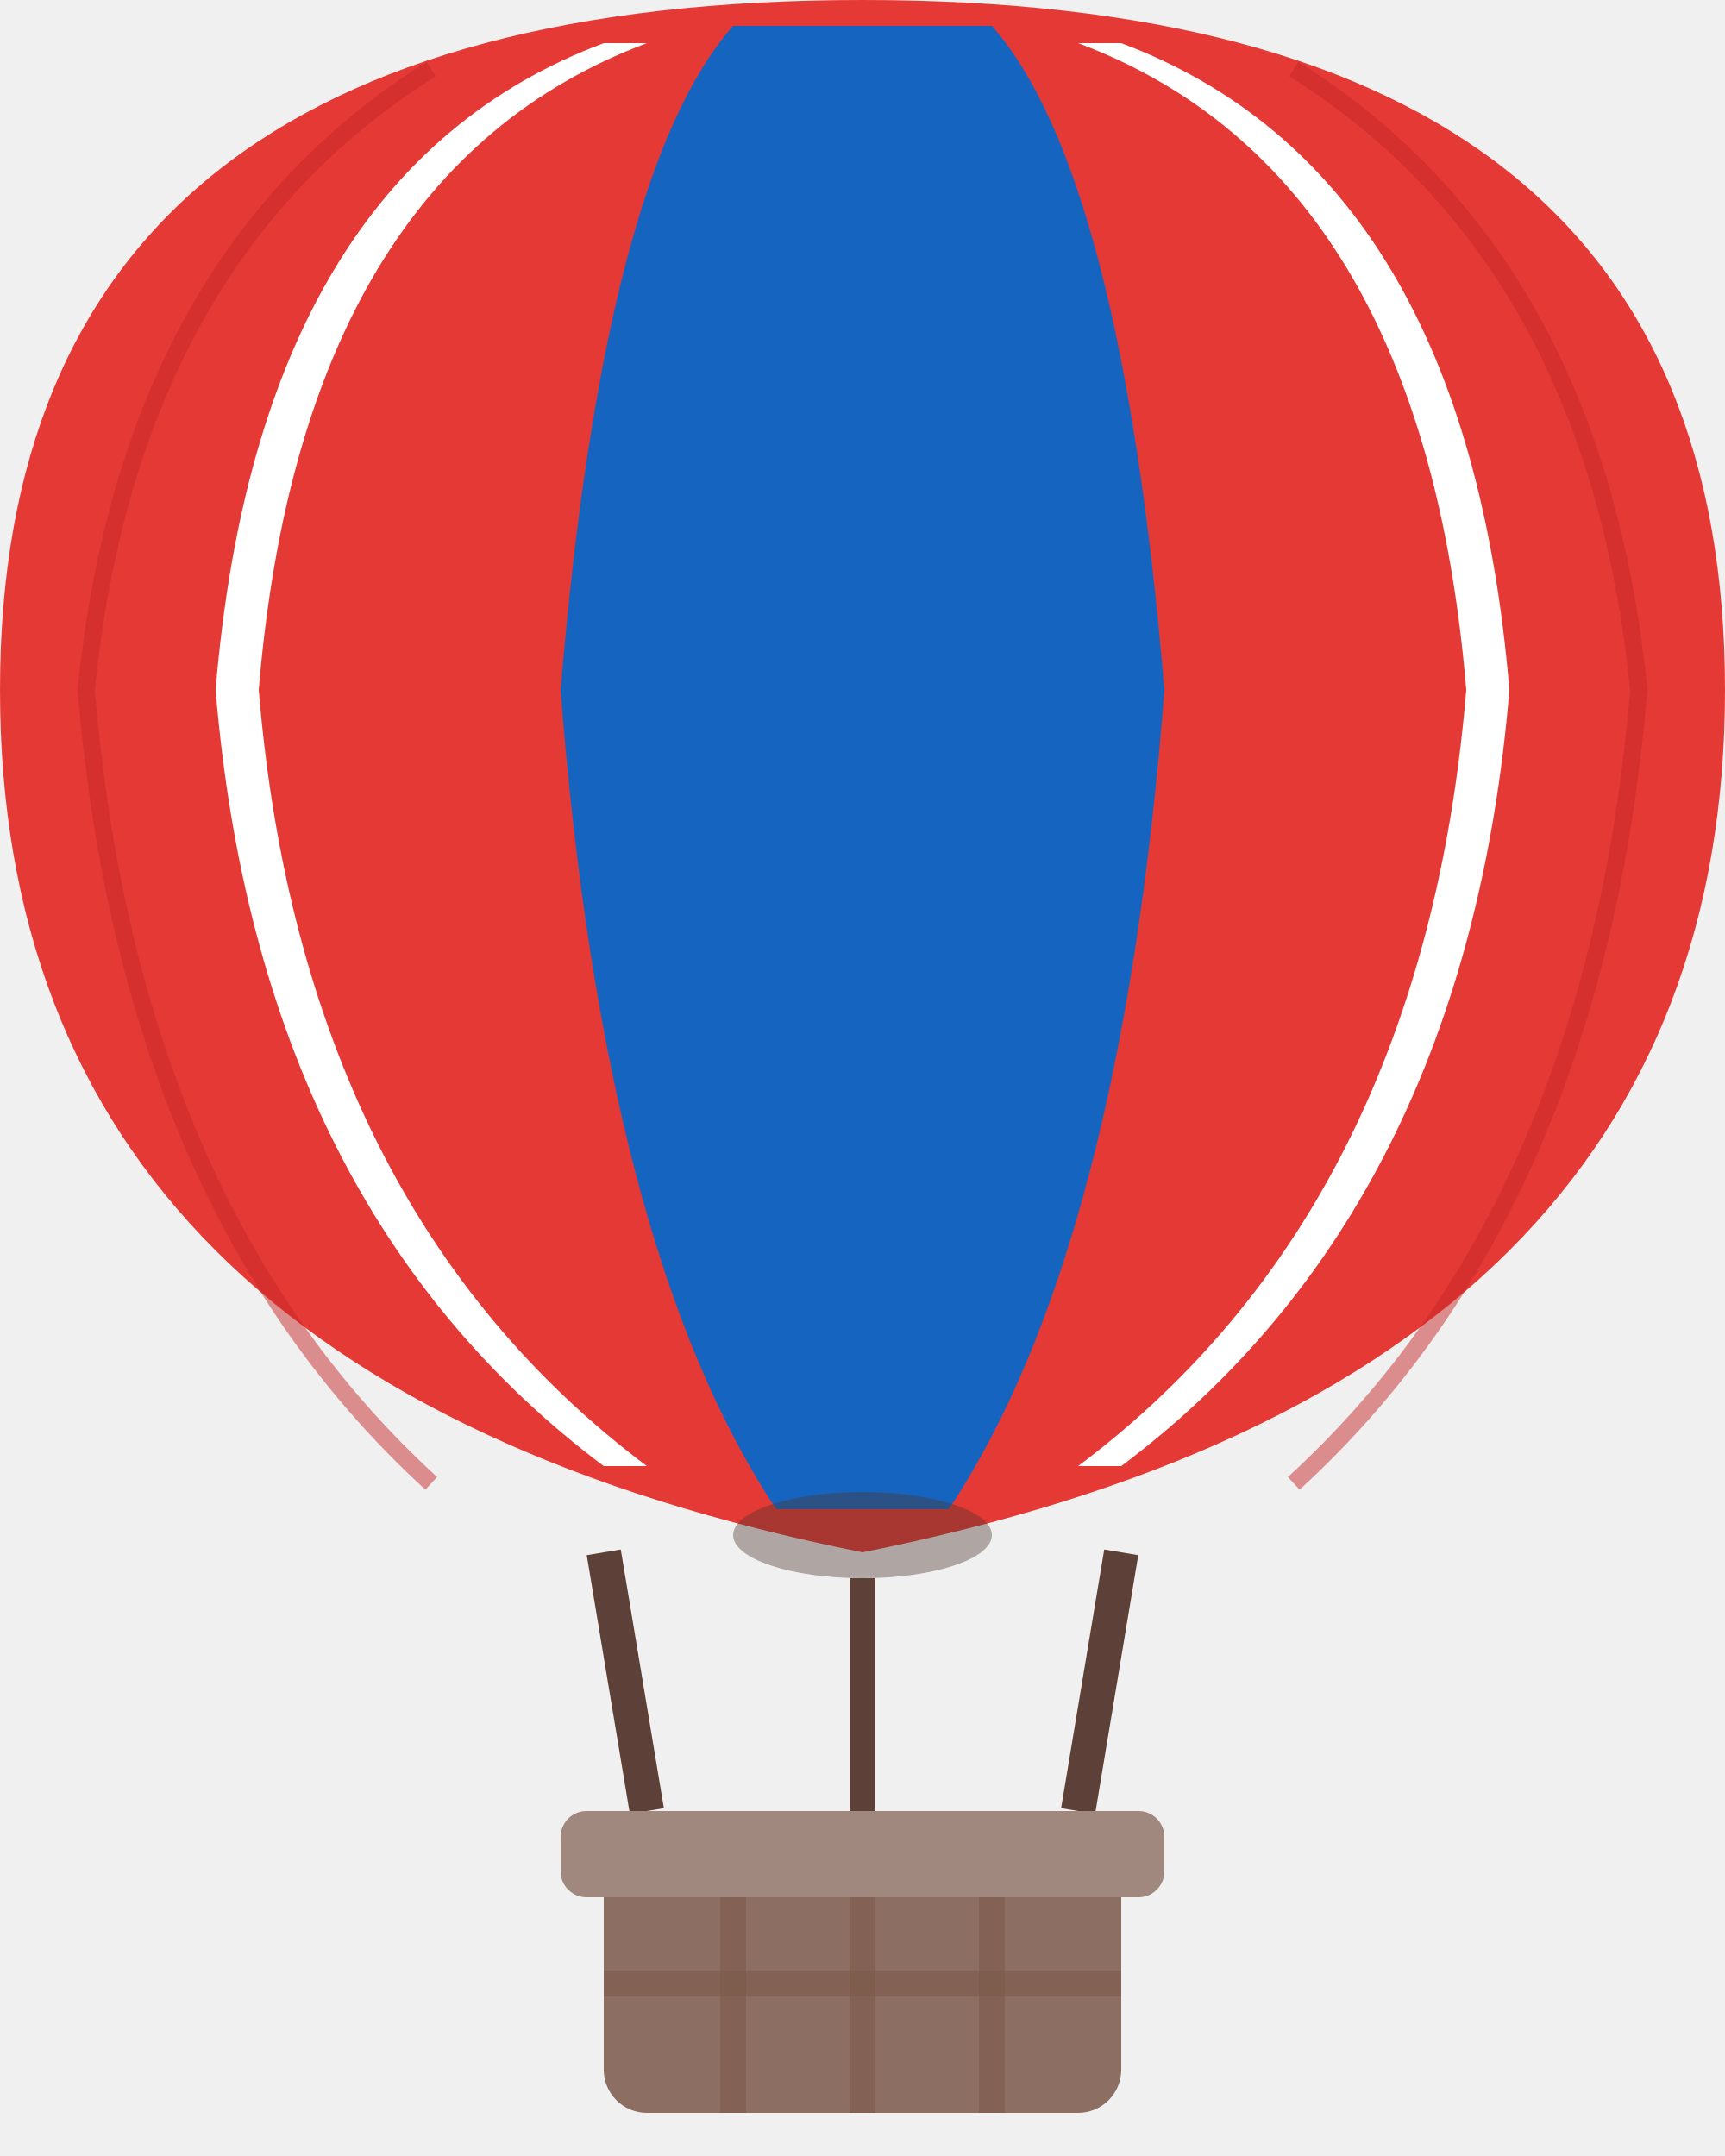
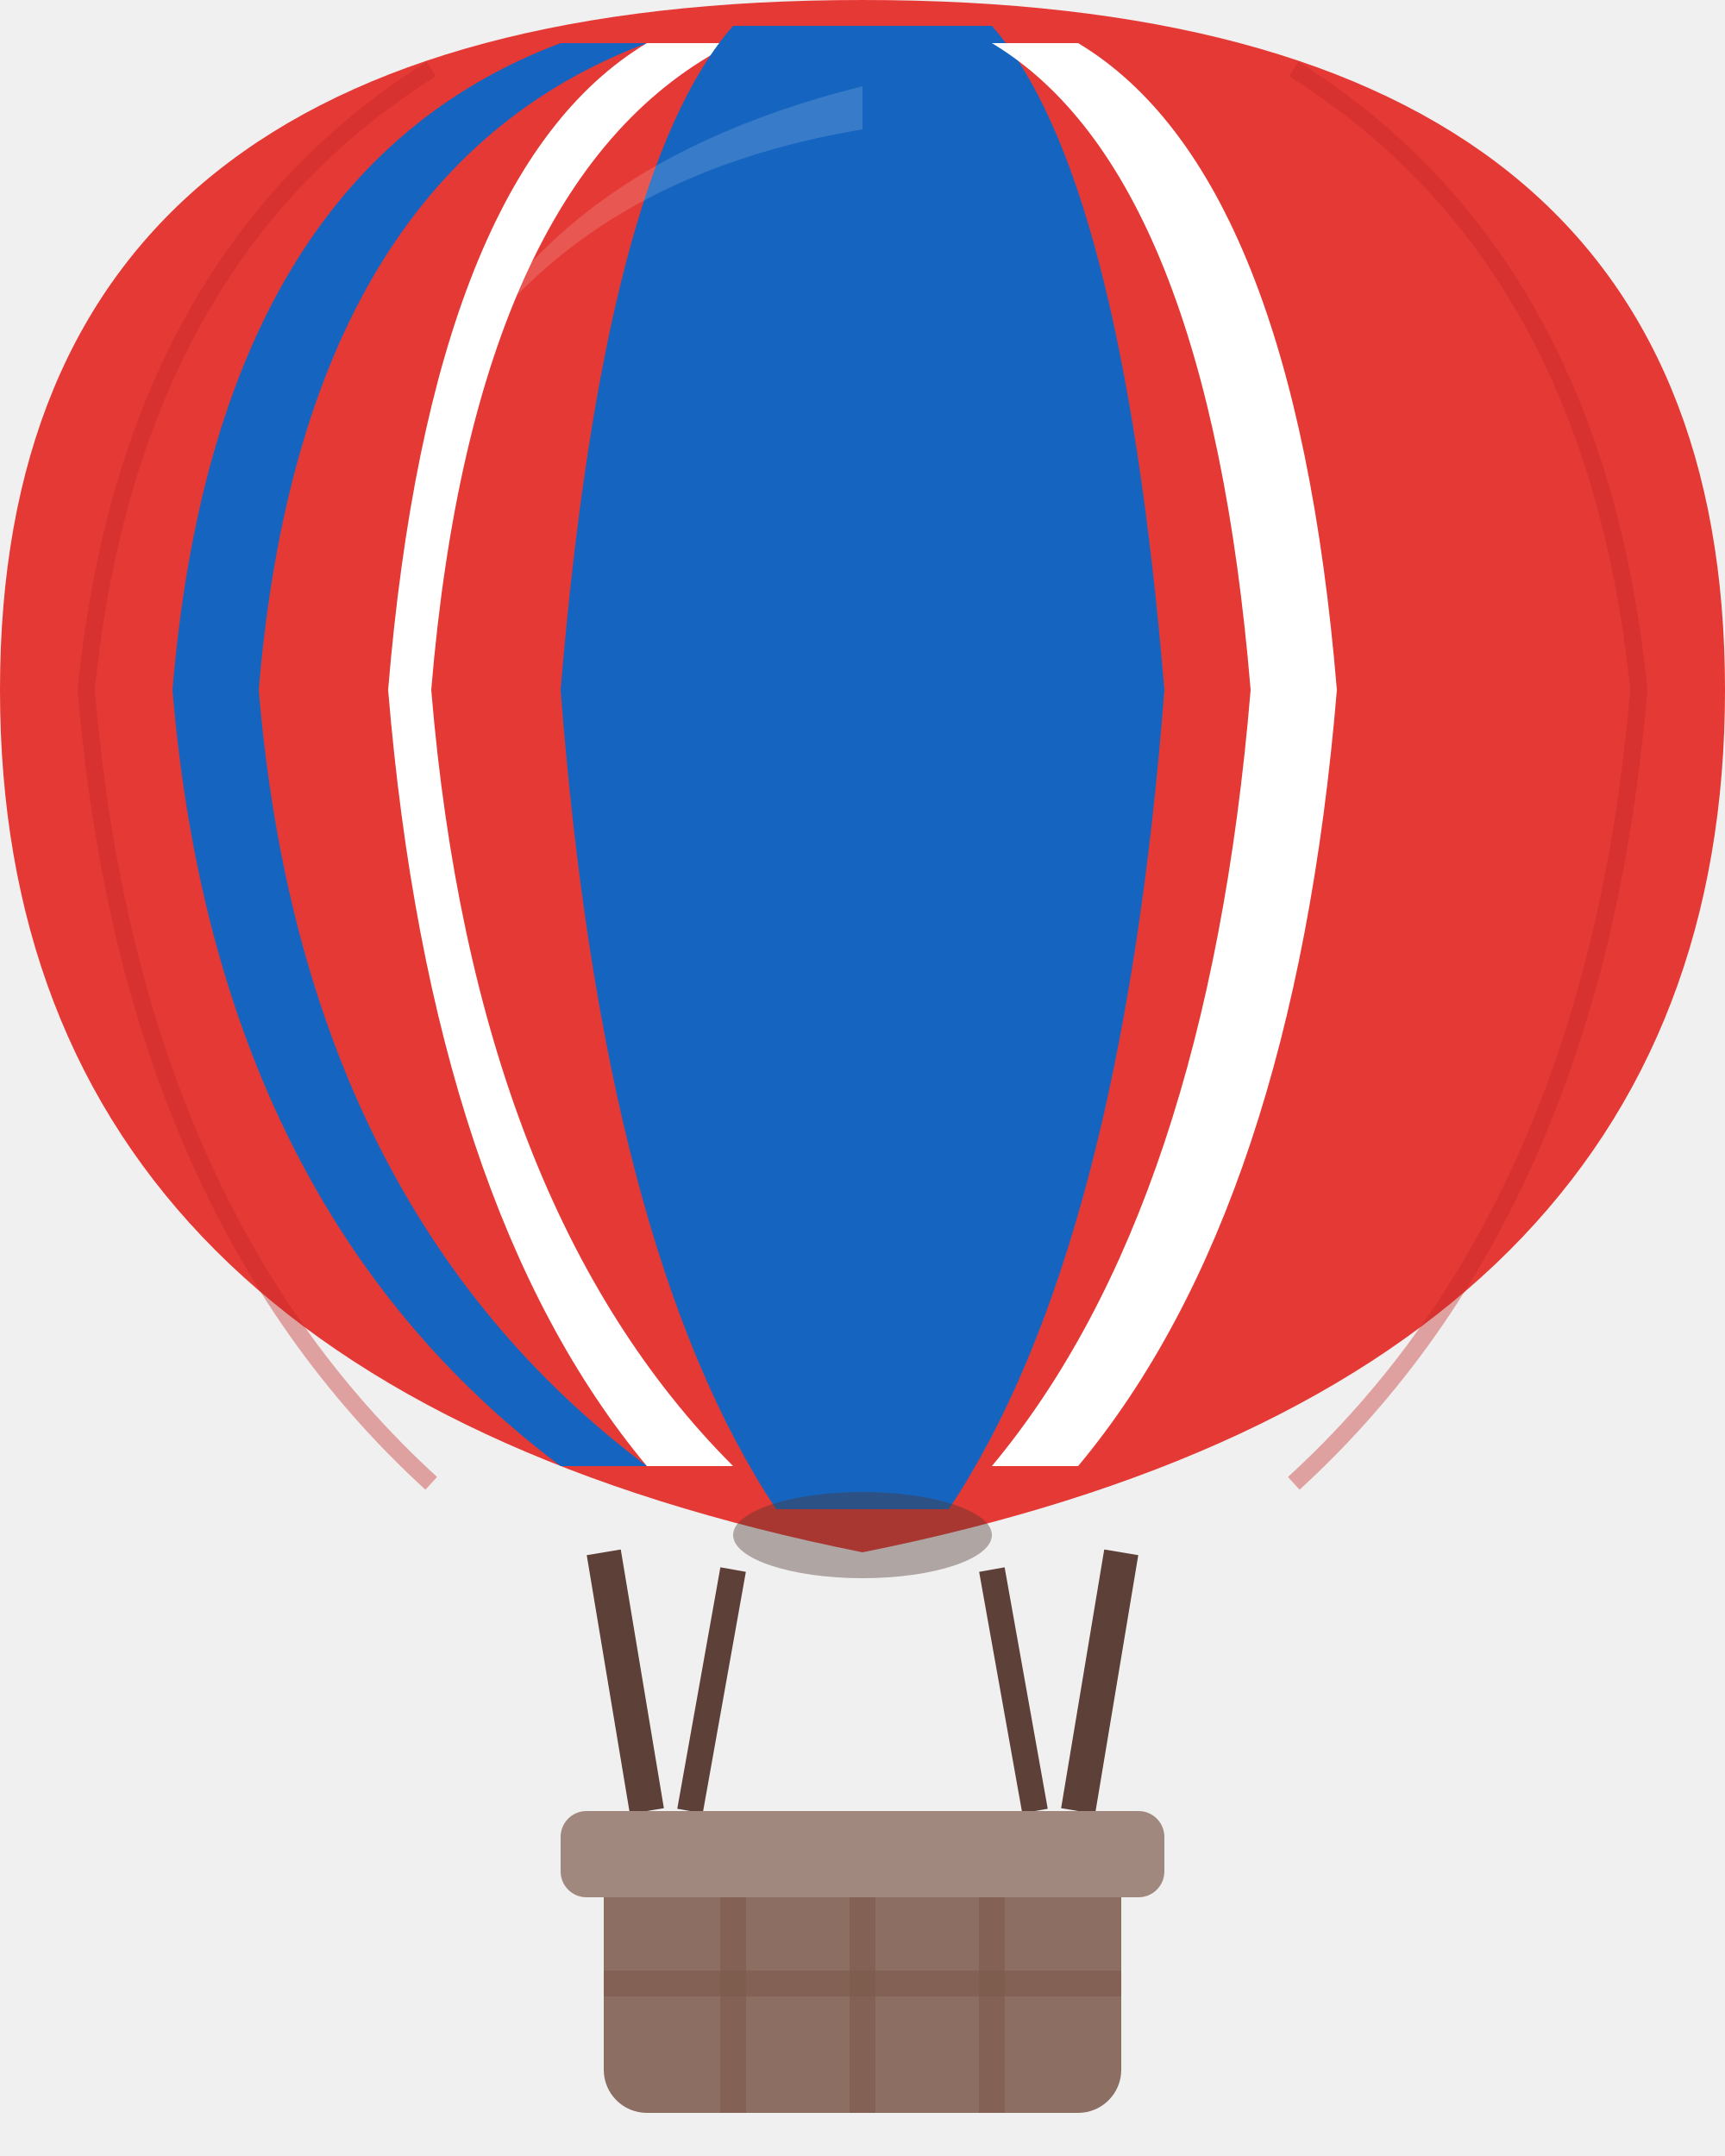
<svg xmlns="http://www.w3.org/2000/svg" viewBox="0 0 20 25">
  <path d="M 10 0 Q 0 0 0 8 Q 0 16 10 18 Q 20 16 20 8 Q 20 0 10 0 Z" fill="#E53935" />
-   <path d="M 7 0.5 Q 3 2 2.5 8 Q 3 14 7 17 L 7.5 17 Q 3.5 14 3 8 Q 3.5 2 7.5 0.5 Z" fill="#FFFFFF" />
-   <path d="M 13 0.5 Q 17 2 17.5 8 Q 17 14 13 17 L 12.5 17 Q 16.5 14 17 8 Q 16.5 2 12.5 0.5 Z" fill="#FFFFFF" />
+   <path d="M 6.5 0.5 Q 2.5 2 2 8 Q 2.5 14 6.5 17 L 7.5 17 Q 3.5 14 3 8 Q 3.5 2 7.5 0.5 Z" fill="#1565C0" />
+   <path d="M 7.5 0.5 Q 5 2 4.5 8 Q 5 14 7.5 17 L 8.5 17 Q 5.5 14 5 8 Q 5.5 2 8.5 0.5 Z" fill="#FFFFFF" />
  <path d="M 8.5 0.3 Q 7 2 6.5 8 Q 7 14.5 9 17.5 L 11 17.5 Q 13 14.5 13.5 8 Q 13 2 11.5 0.3 Z" fill="#1565C0" />
-   <path d="M 5 0.8 Q 1.5 3 1 8 Q 1.5 14 5 17.2" fill="none" stroke="#C62828" stroke-width="0.2" opacity="0.5" />
-   <path d="M 15 0.8 Q 18.5 3 19 8 Q 18.5 14 15 17.2" fill="none" stroke="#C62828" stroke-width="0.2" opacity="0.5" />
+   <path d="M 11.5 0.5 Q 14 2 14.5 8 Q 14 14 11.5 17 L 12.5 17 Q 15 14 15.5 8 Q 15 2 12.5 0.5 Z" fill="#FFFFFF" />
+   <path d="M 5 0.8 Q 1.5 3 1 8 Q 1.5 14 5 17.2" fill="none" stroke="#C62828" stroke-width="0.2" opacity="0.4" />
+   <path d="M 15 0.8 Q 18.5 3 19 8 Q 18.5 14 15 17.2" fill="none" stroke="#C62828" stroke-width="0.2" opacity="0.4" />
+   <path d="M 10 1 Q 6 2 5 5 Q 4.5 7 5.5 4 Q 7 2 10 1.5Z" fill="white" opacity="0.15" />
  <ellipse cx="10" cy="17.8" rx="1.5" ry="0.5" fill="#4E342E" opacity="0.4" />
  <line x1="7" y1="18" x2="7.5" y2="21" stroke="#5D4037" stroke-width="0.4" />
  <line x1="13" y1="18" x2="12.5" y2="21" stroke="#5D4037" stroke-width="0.4" />
-   <line x1="10" y1="18.3" x2="10" y2="21" stroke="#5D4037" stroke-width="0.3" />
+   <line x1="8.5" y1="18.2" x2="8" y2="21" stroke="#5D4037" stroke-width="0.3" />
+   <line x1="11.5" y1="18.2" x2="12" y2="21" stroke="#5D4037" stroke-width="0.3" />
  <rect x="7" y="21" width="6" height="3.5" rx="0.5" fill="#8D6E63" />
  <rect x="6.5" y="21" width="7" height="1" rx="0.3" fill="#A1887F" />
  <line x1="8.5" y1="22" x2="8.5" y2="24.5" stroke="#795548" stroke-width="0.3" opacity="0.5" />
  <line x1="10" y1="22" x2="10" y2="24.5" stroke="#795548" stroke-width="0.3" opacity="0.5" />
  <line x1="11.5" y1="22" x2="11.5" y2="24.5" stroke="#795548" stroke-width="0.3" opacity="0.5" />
  <line x1="7" y1="23" x2="13" y2="23" stroke="#795548" stroke-width="0.3" opacity="0.5" />
</svg>
